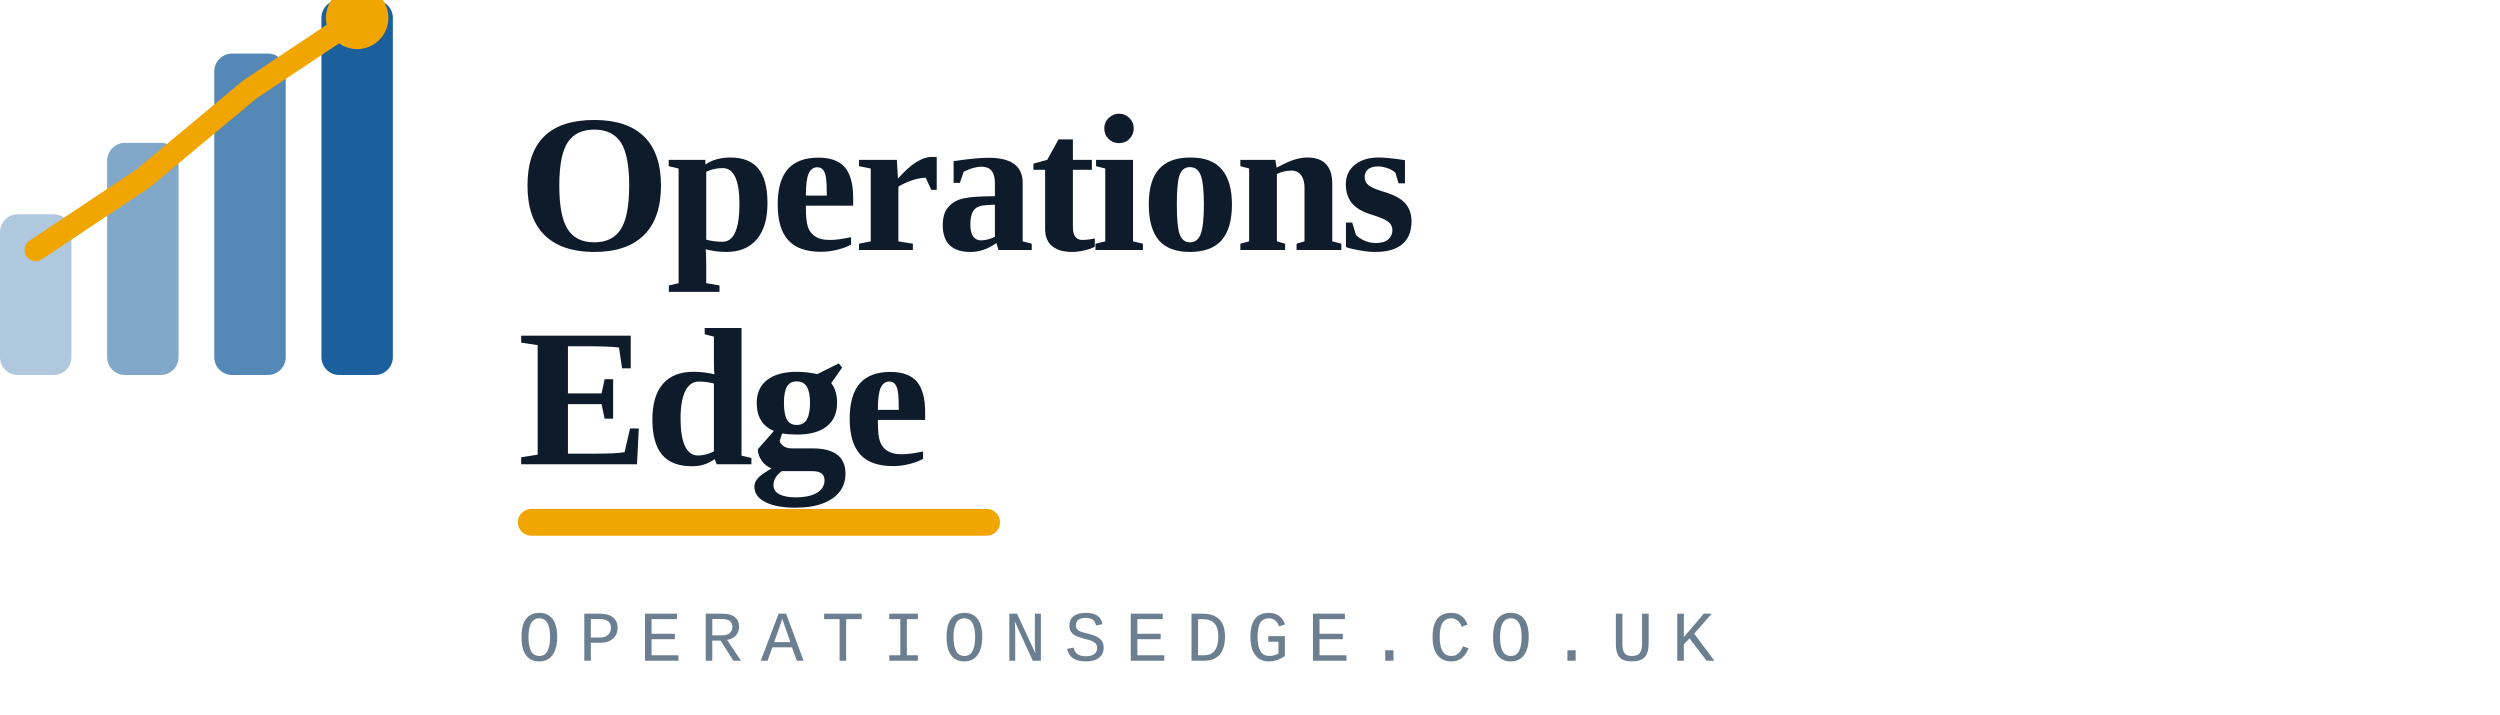
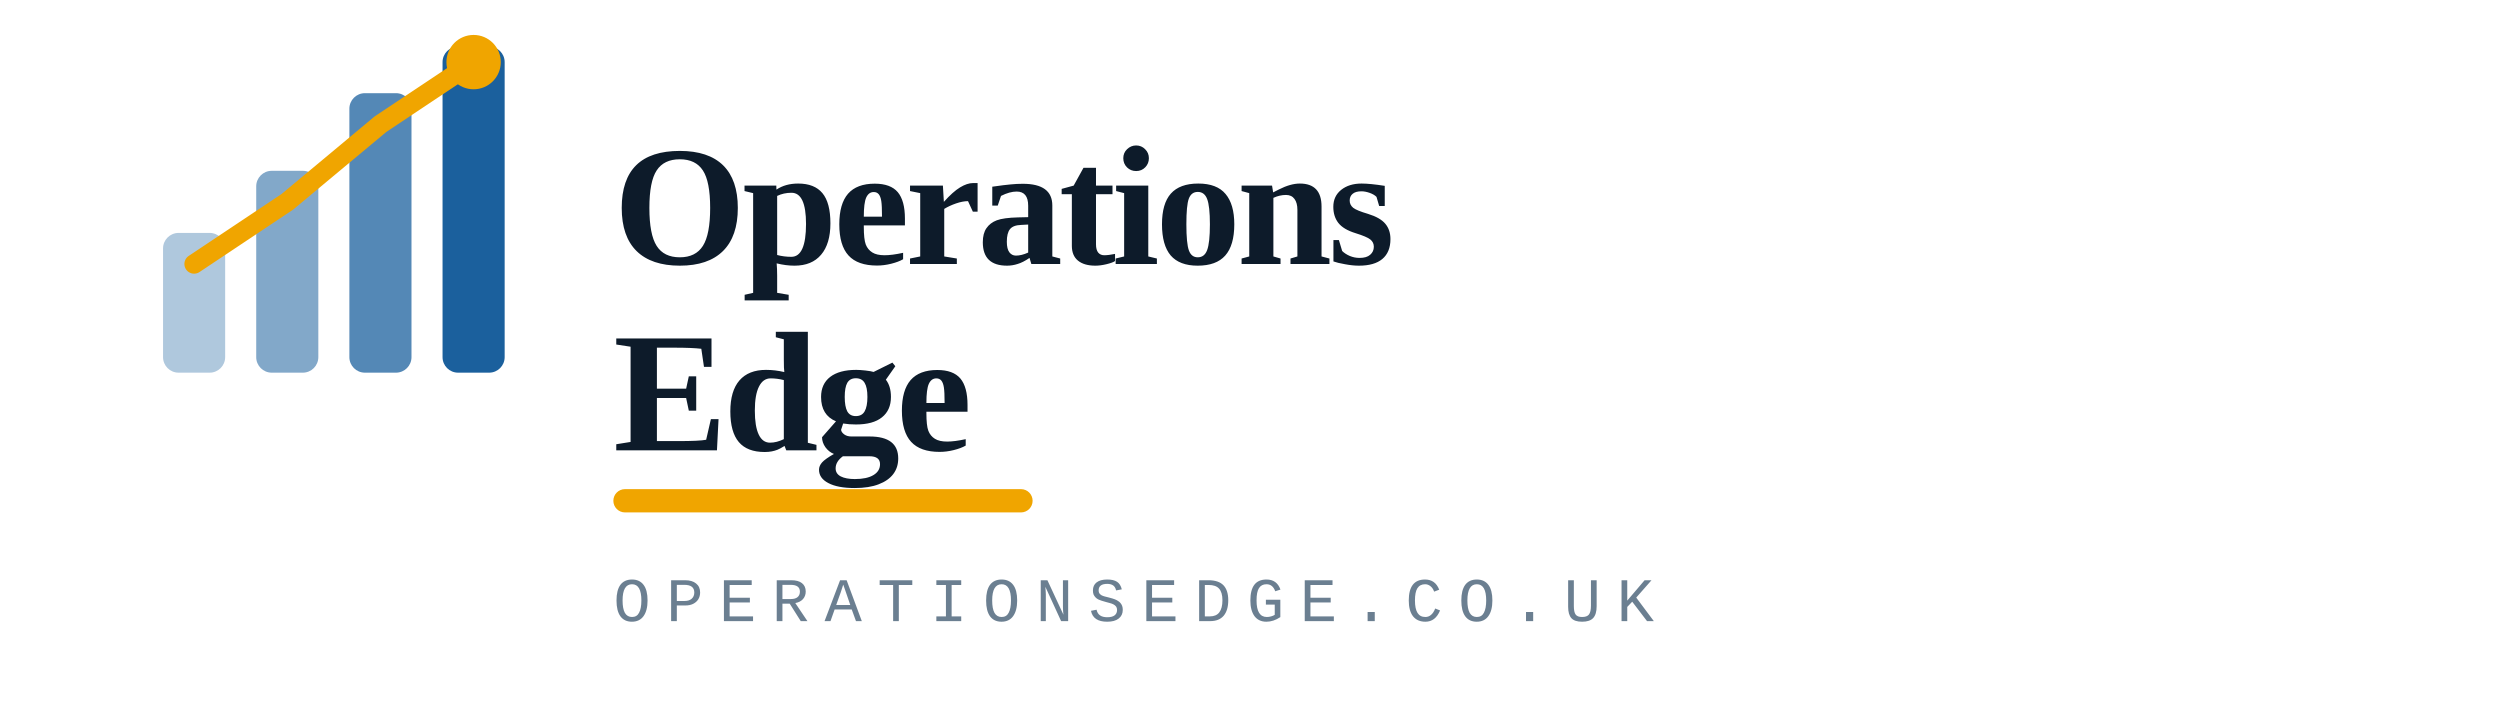
- <svg xmlns="http://www.w3.org/2000/svg" width="280" height="80" viewBox="0 0 280 80">
+ <svg xmlns="http://www.w3.org/2000/svg" width="280" height="80" viewBox="-6 -6 292 92">
  <rect x="0" y="24" width="8" height="18" rx="2" fill="#1B609D" opacity="0.35" />
  <rect x="12" y="16" width="8" height="26" rx="2" fill="#1B609D" opacity="0.55" />
  <rect x="24" y="6" width="8" height="36" rx="2" fill="#1B609D" opacity="0.75" />
  <rect x="36" y="0" width="8" height="42" rx="2" fill="#1B609D" />
  <polyline points="4,28 16,20 28,10 40,2" fill="none" stroke="#f0a500" stroke-width="2.5" stroke-linecap="round" stroke-linejoin="round" />
  <circle cx="40" cy="2" r="3.5" fill="#f0a500" />
  <text x="58" y="28" font-family="Georgia, 'Times New Roman', serif" font-size="22" font-weight="700" letter-spacing="-0.5" fill="#0d1b2a">Operations</text>
  <text x="58" y="52" font-family="Georgia, 'Times New Roman', serif" font-size="22" font-weight="700" letter-spacing="-0.5" fill="#0d1b2a">Edge</text>
  <rect x="58" y="57" width="54" height="3" rx="1.5" fill="#f0a500" />
  <text x="58" y="74" font-family="'Courier New', Courier, monospace" font-size="8" letter-spacing="2" fill="#6b7f91">OPERATIONSEDGE.CO.UK</text>
</svg>
